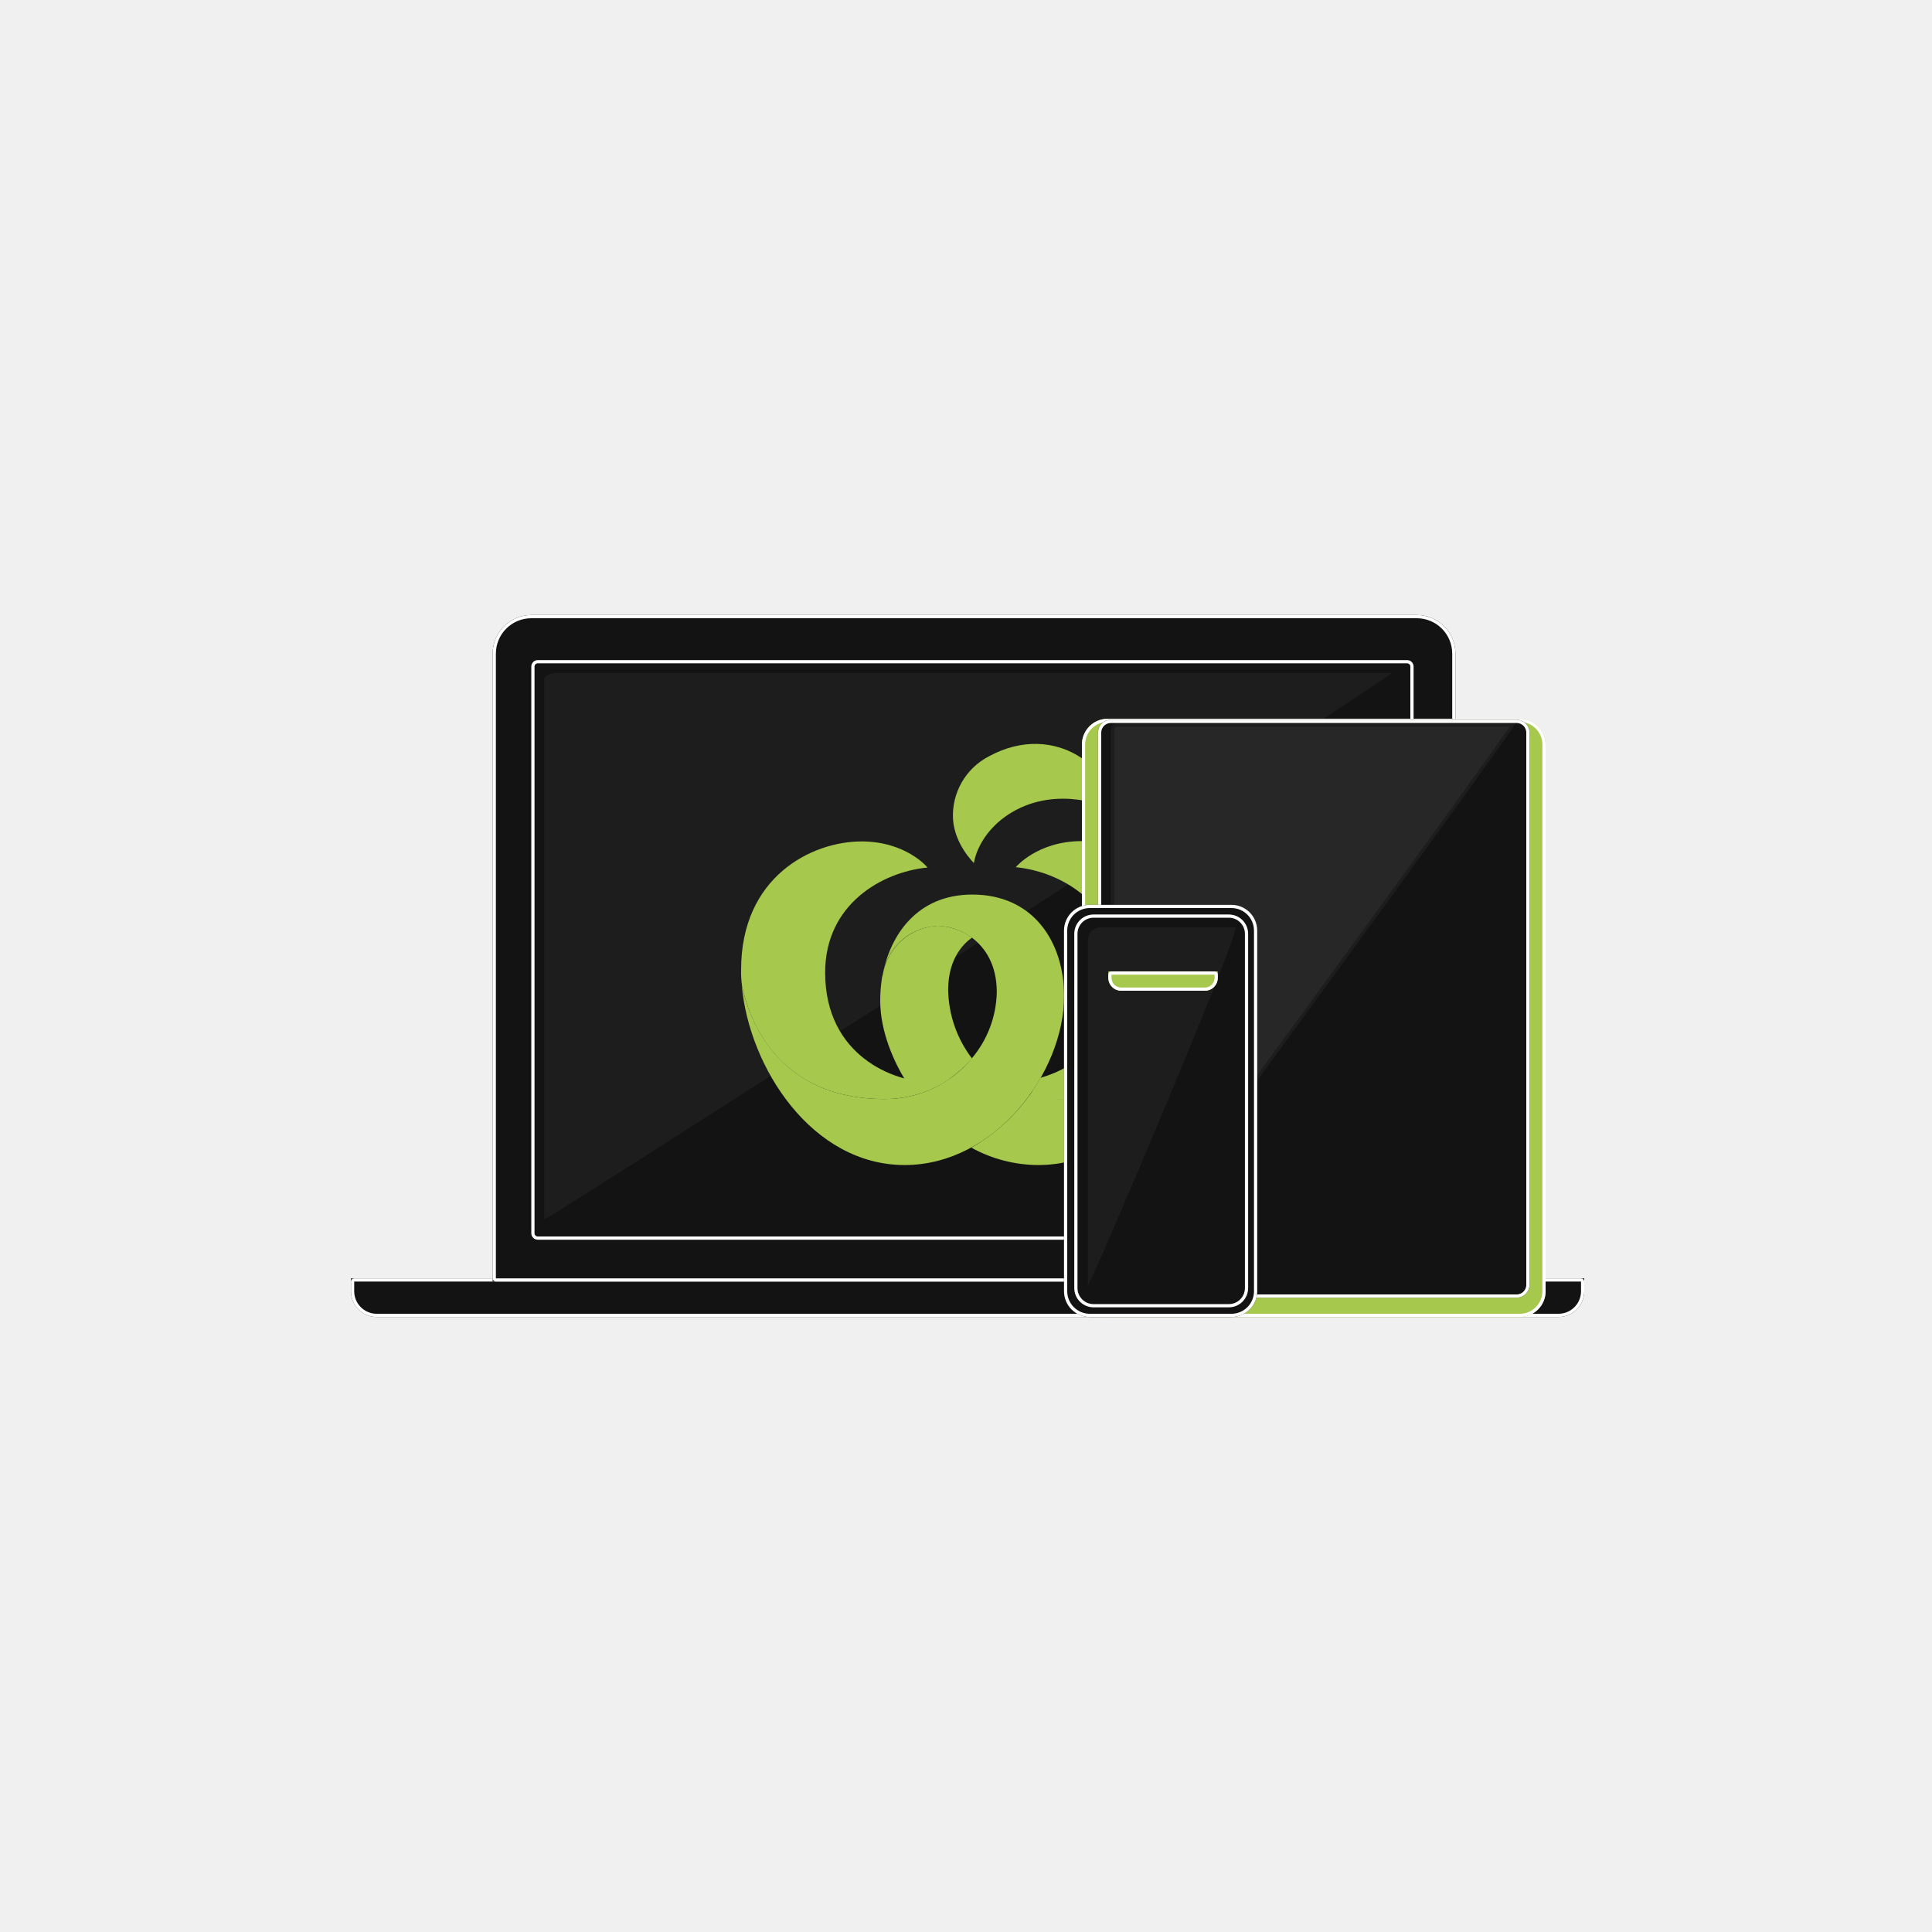
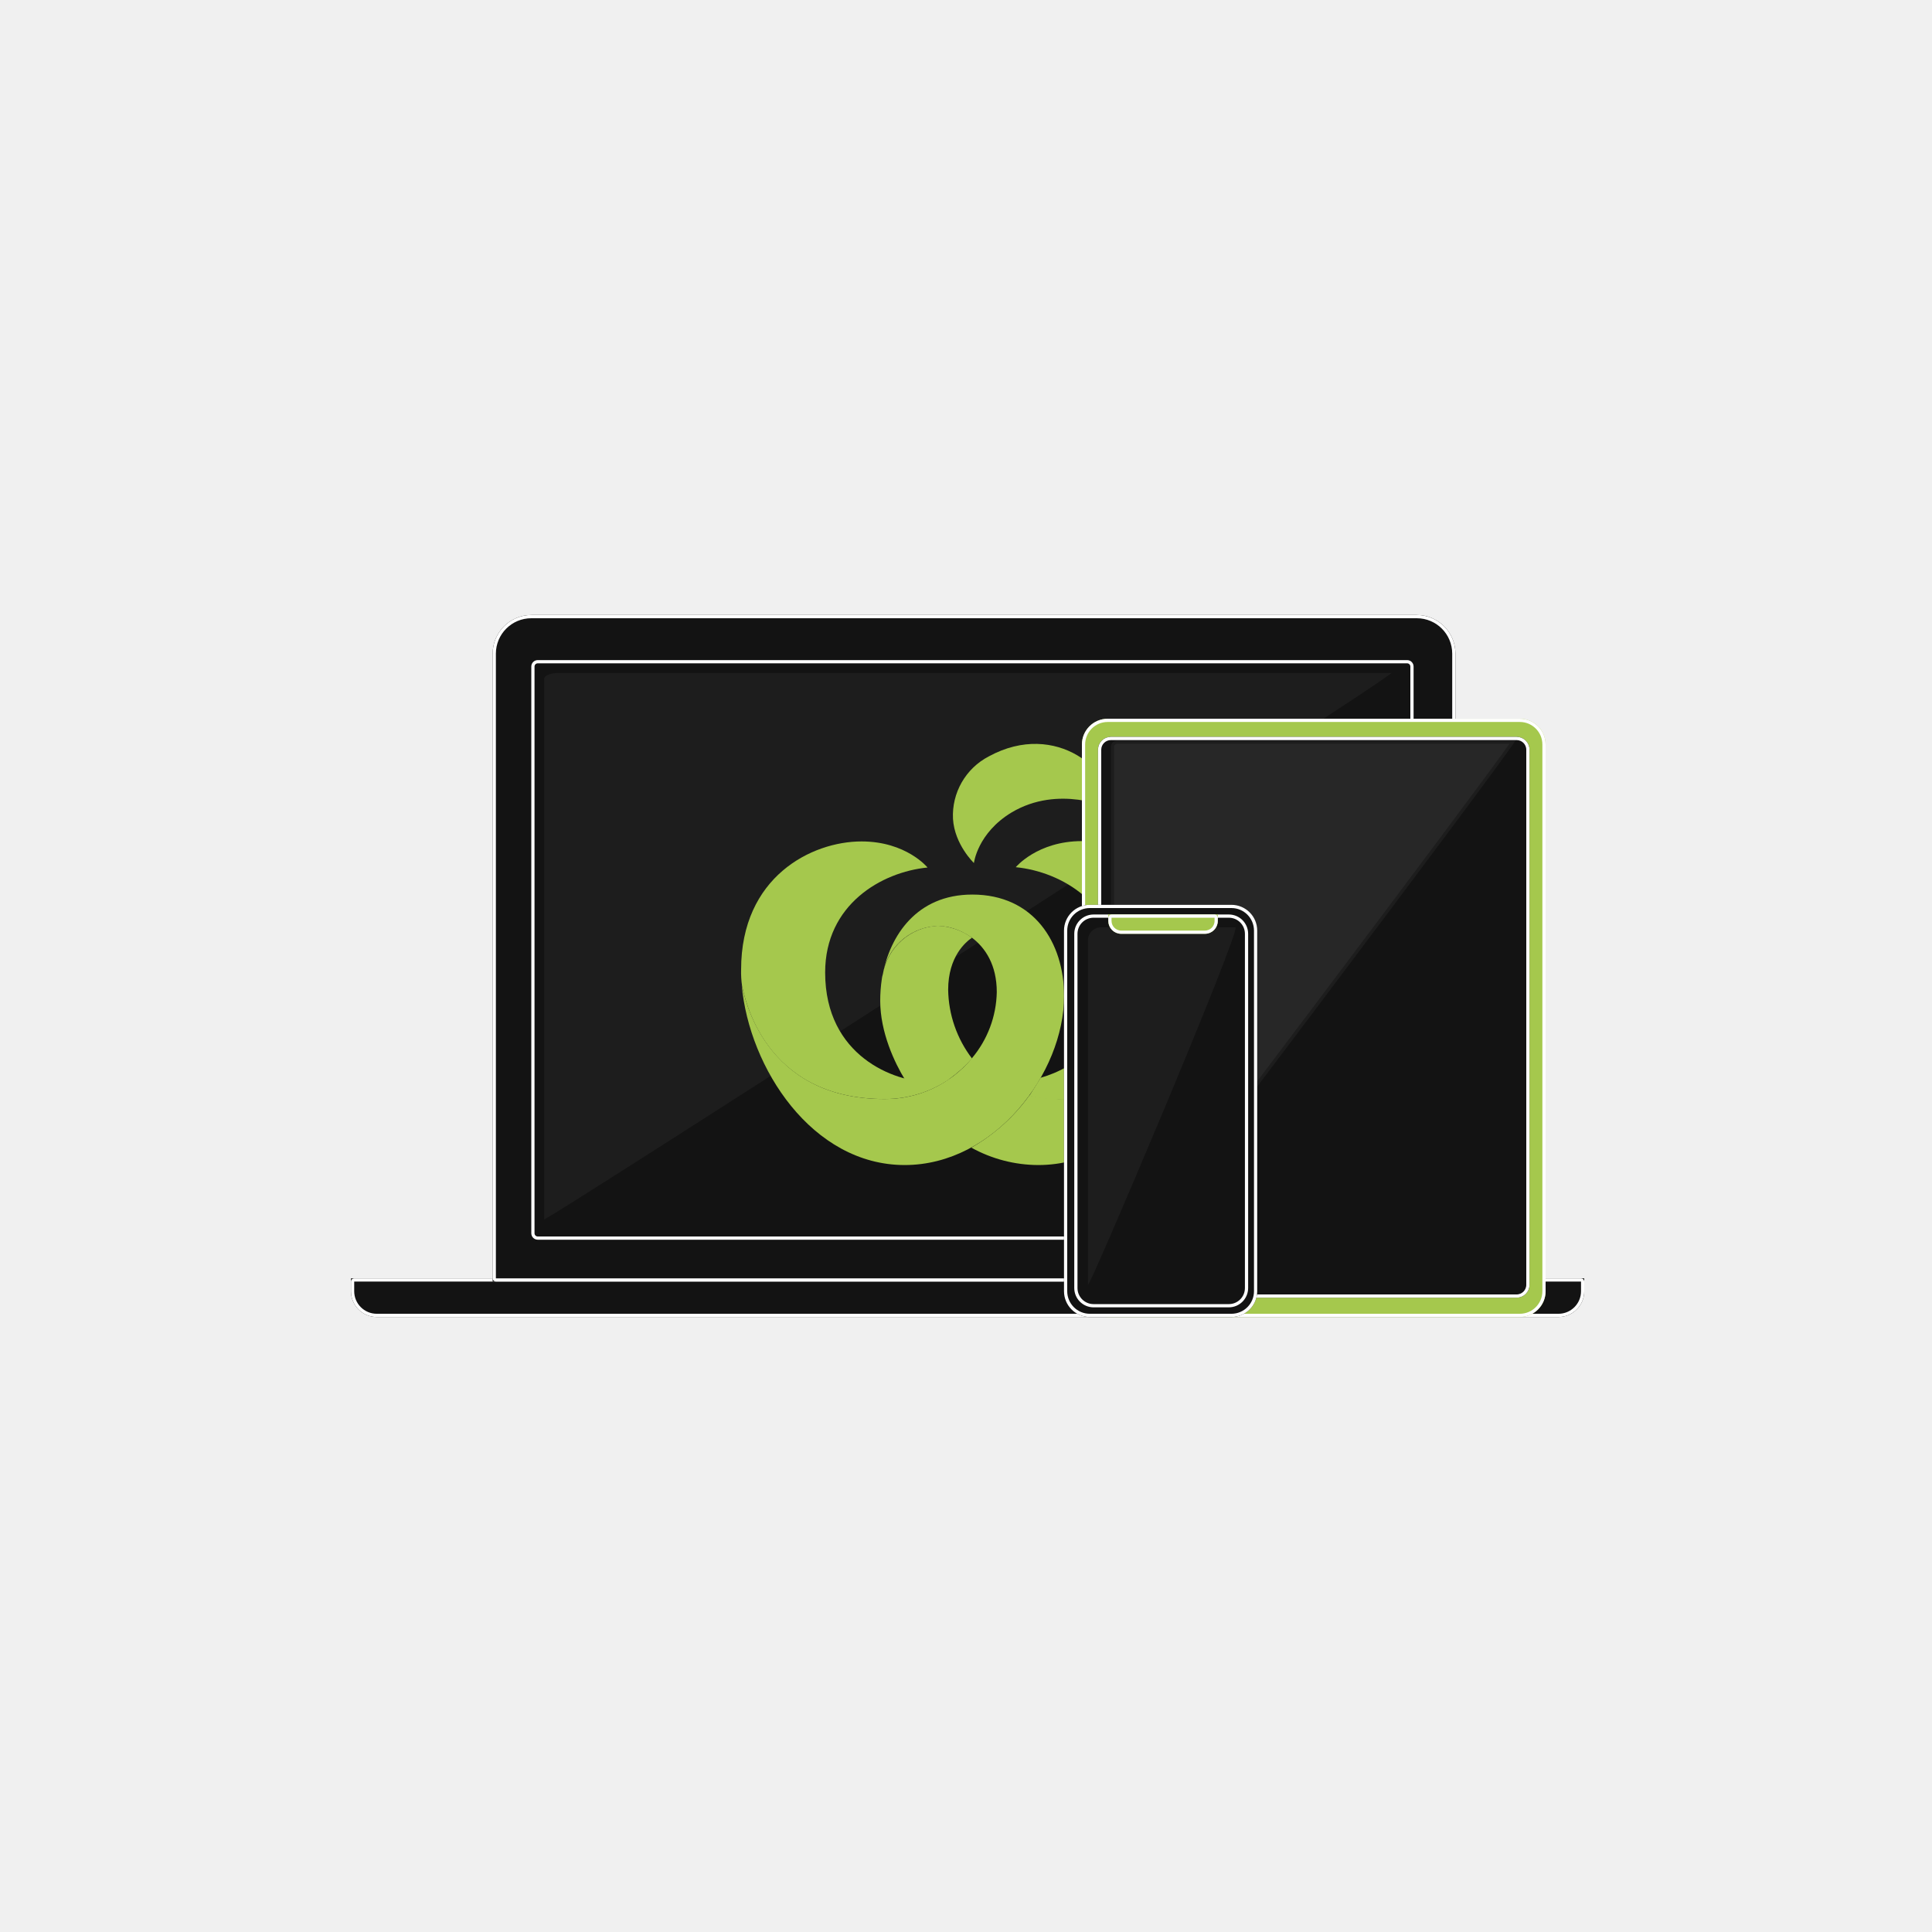
<svg xmlns="http://www.w3.org/2000/svg" viewBox="0 0 600 600">
  <defs>
    <style>
      .cls-1 {
        clip-path: url(#clip-WX_1);
      }

      .cls-2 {
        fill: #131313;
      }

      .cls-2, .cls-3, .cls-6 {
        stroke: #fff;
      }

      .cls-3, .cls-9 {
        fill: none;
      }

      .cls-10, .cls-4 {
        fill: #1d1d1d;
      }

      .cls-5, .cls-6 {
        fill: #a5c84d;
      }

      .cls-7 {
        fill: #272727;
      }

      .cls-10, .cls-8 {
        stroke: none;
      }
    </style>
    <clipPath id="clip-WX_1">
      <rect width="600" height="600" />
    </clipPath>
  </defs>
  <g id="WX_1" data-name="WX – 1" class="cls-1">
    <g id="Group_24" data-name="Group 24" transform="translate(33 18)">
      <g id="Rectangle_93" data-name="Rectangle 93" class="cls-2" transform="translate(76 379.003)">
        <path class="cls-8" d="M0,0H383a0,0,0,0,1,0,0V4a8,8,0,0,1-8,8H8A8,8,0,0,1,0,4V0A0,0,0,0,1,0,0Z" />
        <path class="cls-9" d="M1,.5H382a.5.5,0,0,1,.5.5V4a7.5,7.5,0,0,1-7.5,7.5H8A7.5,7.5,0,0,1,.5,4V1A.5.5,0,0,1,1,.5Z" />
      </g>
      <g id="Rectangle_92" data-name="Rectangle 92" class="cls-2" transform="translate(120 173)">
        <path class="cls-8" d="M12,0H287a12,12,0,0,1,12,12V207a0,0,0,0,1,0,0H0a0,0,0,0,1,0,0V12A12,12,0,0,1,12,0Z" />
        <path class="cls-9" d="M12,.5H287A11.5,11.5,0,0,1,298.5,12V206a.5.5,0,0,1-.5.5H1a.5.5,0,0,1-.5-.5V12A11.5,11.5,0,0,1,12,.5Z" />
      </g>
      <g id="Rectangle_94" data-name="Rectangle 94" class="cls-3" transform="translate(132 187)">
        <rect class="cls-8" width="274" height="180.002" rx="2" />
        <rect class="cls-9" x="0.5" y="0.5" width="273" height="179.002" rx="1.5" />
      </g>
      <path id="Path_28" data-name="Path 28" class="cls-4" d="M4.313,0H263.084C265.466,0,0,170.727,0,169.7V1.865C0,.835,1.931,0,4.313,0Z" transform="translate(136 191)" />
      <g id="Woolworths_W_Logo_1_" transform="translate(197.159 213.022)">
        <g id="Group_2_">
          <path id="Shape_11_" class="cls-5" d="M98.6,104.3a43.6,43.6,0,0,1-9.1-1.1h0a56.966,56.966,0,0,1-18,16.2,43.222,43.222,0,0,0,20.8,5.4c28.8,0,48.3-30.1,50.6-55.8C142,72.5,136.1,104.3,98.6,104.3Z" transform="translate(0 5.992)" />
          <path id="Shape_10_" class="cls-5" d="M105.8,24.2c-13.8,0-20.5,8.1-20.5,8.1,14.3,1.4,31.8,11.6,31.8,32.6,0,20.5-13.2,29.7-24.1,32.8-1.1,1.9-2.3,3.7-3.5,5.6a33.169,33.169,0,0,0,9.2,1.1c37.5,0,43.4-32,44.3-35.4a43.488,43.488,0,0,0,.2-5.1C143.2,35.2,121.4,24.2,105.8,24.2Z" transform="translate(0 5.992)" />
          <path id="Shape_9_" class="cls-5" d="M44.5,104.3A35.422,35.422,0,0,0,65,97.9,22.224,22.224,0,0,1,58.4,99c-10.6,0-32.3-7.9-32.3-34,0-21.1,17.5-31.2,31.8-32.6,0,0-6.6-8.1-20.5-8.1C21.9,24.3,0,35.3,0,64.1a29.106,29.106,0,0,0,.3,5.1C1.1,72.5,6.9,104.3,44.5,104.3Z" transform="translate(0 5.992)" />
          <path id="Shape_8_" class="cls-5" d="M58.6,99.5a10.438,10.438,0,0,0,6.3-1.6h0a40.457,40.457,0,0,0,6.8-6.2h0a36.083,36.083,0,0,1-7.4-21.3c0-10.4,5.5-14.9,7.4-16.2h0a19.249,19.249,0,0,0-10.6-3.7A18.188,18.188,0,0,0,44,65.6h0a7.006,7.006,0,0,0-.3,1.4,46.077,46.077,0,0,0-.5,6.8c0,9.8,4.5,19.3,7.7,24.5A26.36,26.36,0,0,0,58.6,99.5Z" transform="translate(0 5.992)" />
          <path id="Shape_7_" class="cls-5" d="M71.8,40.8C54.4,40.8,46.3,53.7,44,65.5A17.985,17.985,0,0,1,60.2,50.6c3.7-.2,7.4.8,11.5,3.6h0c4.1,3.1,7.7,8.4,7.7,16.9a32.838,32.838,0,0,1-7.7,20.5h0a34.88,34.88,0,0,1-27.2,12.7C7,104.3,1.1,72.5.2,69,2.5,94.6,22,124.8,50.8,124.8c28,0,49.5-28.6,49.5-52.5C100.3,55.7,90.9,40.8,71.8,40.8Z" transform="translate(0 5.992)" />
          <path id="Shape_6_" class="cls-5" d="M72.3,31s-6-5.7-6.5-13.7A20.686,20.686,0,0,1,76.9-2.1C98-13.6,116.4,3,114.3,13.9c0,0-15.7-7.3-30.3,1.4C73.4,21.7,72.3,31,72.3,31Z" transform="translate(0 5.992)" />
        </g>
      </g>
      <g id="Rectangle_91" data-name="Rectangle 91" class="cls-6" transform="translate(303 205.216)">
        <rect class="cls-8" width="144" height="185.786" rx="8" />
        <rect class="cls-9" x="0.5" y="0.5" width="143" height="184.786" rx="7.5" />
      </g>
-       <g id="Rectangle_97" data-name="Rectangle 97" class="cls-2" transform="translate(308 205.524)">
-         <rect class="cls-8" width="134" height="179.478" rx="4" />
-         <rect class="cls-9" x="0.5" y="0.5" width="133" height="178.478" rx="3.5" />
+       <g id="Rectangle_97" data-name="Rectangle 97" class="cls-2" transform="translate(308 210.836)">
+         <rect class="cls-8" width="134" height="174.166" rx="4" />
+         <rect class="cls-9" x="0.5" y="0.5" width="133" height="173.166" rx="3.5" />
      </g>
-       <g id="Path_27" data-name="Path 27" class="cls-7" transform="translate(312 206.678)">
-         <path class="cls-8" d="M 0.5 170.946 L 0.5 1.894 C 0.5 1.125 1.199 0.5 2.059 0.5 L 124.741 0.5 C 121.395 5.643 97.194 39.168 62.763 86.341 C 31.335 129.4 5.422 164.603 0.5 170.946 Z" />
-         <path class="cls-10" d="M 2.059 1 C 1.475 1 1 1.401 1 1.894 L 1 169.474 C 7.602 160.799 32.537 126.905 62.329 86.088 C 95.346 40.852 119.029 8.067 123.808 1 L 2.059 1 M 2.059 0 L 125.592 0 C 126.726 0 0.772 172.329 0.003 172.329 C 0.001 172.329 -7.62939453125e-06 172.327 -7.62939453125e-06 172.324 L -7.62939453125e-06 1.894 C -7.62939453125e-06 0.848 0.922 0 2.059 0 Z" />
+       <g id="Path_27" data-name="Path 27" class="cls-7" transform="translate(312 211.99)">
+         <path class="cls-8" d="M 0.5 165.668 L 0.5 1.835 C 0.5 1.099 1.199 0.5 2.059 0.5 L 124.725 0.5 C 121.306 5.579 97.124 38.044 62.756 83.68 C 31.324 125.418 5.407 159.541 0.5 165.668 Z" />
+         <path class="cls-10" d="M 2.059 1 C 1.485 1 1 1.383 1 1.835 L 1 164.232 C 7.585 155.846 32.528 122.988 62.326 83.42 C 95.254 39.696 118.904 7.967 123.775 1 L 2.059 1 M 2.059 -1.52587890625e-05 L 125.592 -1.52587890625e-05 C 126.726 -1.52587890625e-05 0.772 167.017 0.003 167.017 C 0.001 167.017 0 167.016 0 167.012 L 0 1.835 C 0 0.822 0.922 -1.52587890625e-05 2.059 -1.52587890625e-05 Z" />
      </g>
      <g id="Rectangle_90" data-name="Rectangle 90" class="cls-2" transform="translate(297.437 263.003)">
        <rect class="cls-8" width="60" height="128" rx="8" />
        <rect class="cls-9" x="0.5" y="0.5" width="59" height="127" rx="7.5" />
      </g>
      <path id="Path_26" data-name="Path 26" class="cls-4" d="M4,0H45.775C47.984,0,0,113.209,0,111V4A4,4,0,0,1,4,0Z" transform="translate(304.874 270.003)" />
      <g id="Rectangle_95" data-name="Rectangle 95" class="cls-3" transform="translate(300.622 266.003)">
        <rect class="cls-8" width="54" height="122" rx="6" />
        <rect class="cls-9" x="0.5" y="0.5" width="53" height="121" rx="5.5" />
      </g>
-       <g id="Rectangle_96" data-name="Rectangle 96" class="cls-6" transform="translate(311.195 283.683)">
+       <g id="Rectangle_96" data-name="Rectangle 96" class="cls-6" transform="translate(311.195 266)">
        <path class="cls-8" d="M0,0H34a0,0,0,0,1,0,0V2a4,4,0,0,1-4,4H4A4,4,0,0,1,0,2V0A0,0,0,0,1,0,0Z" />
        <path class="cls-9" d="M1,.5H33a.5.5,0,0,1,.5.5V2A3.5,3.5,0,0,1,30,5.5H4A3.5,3.5,0,0,1,.5,2V1A.5.5,0,0,1,1,.5Z" />
      </g>
    </g>
  </g>
</svg>
